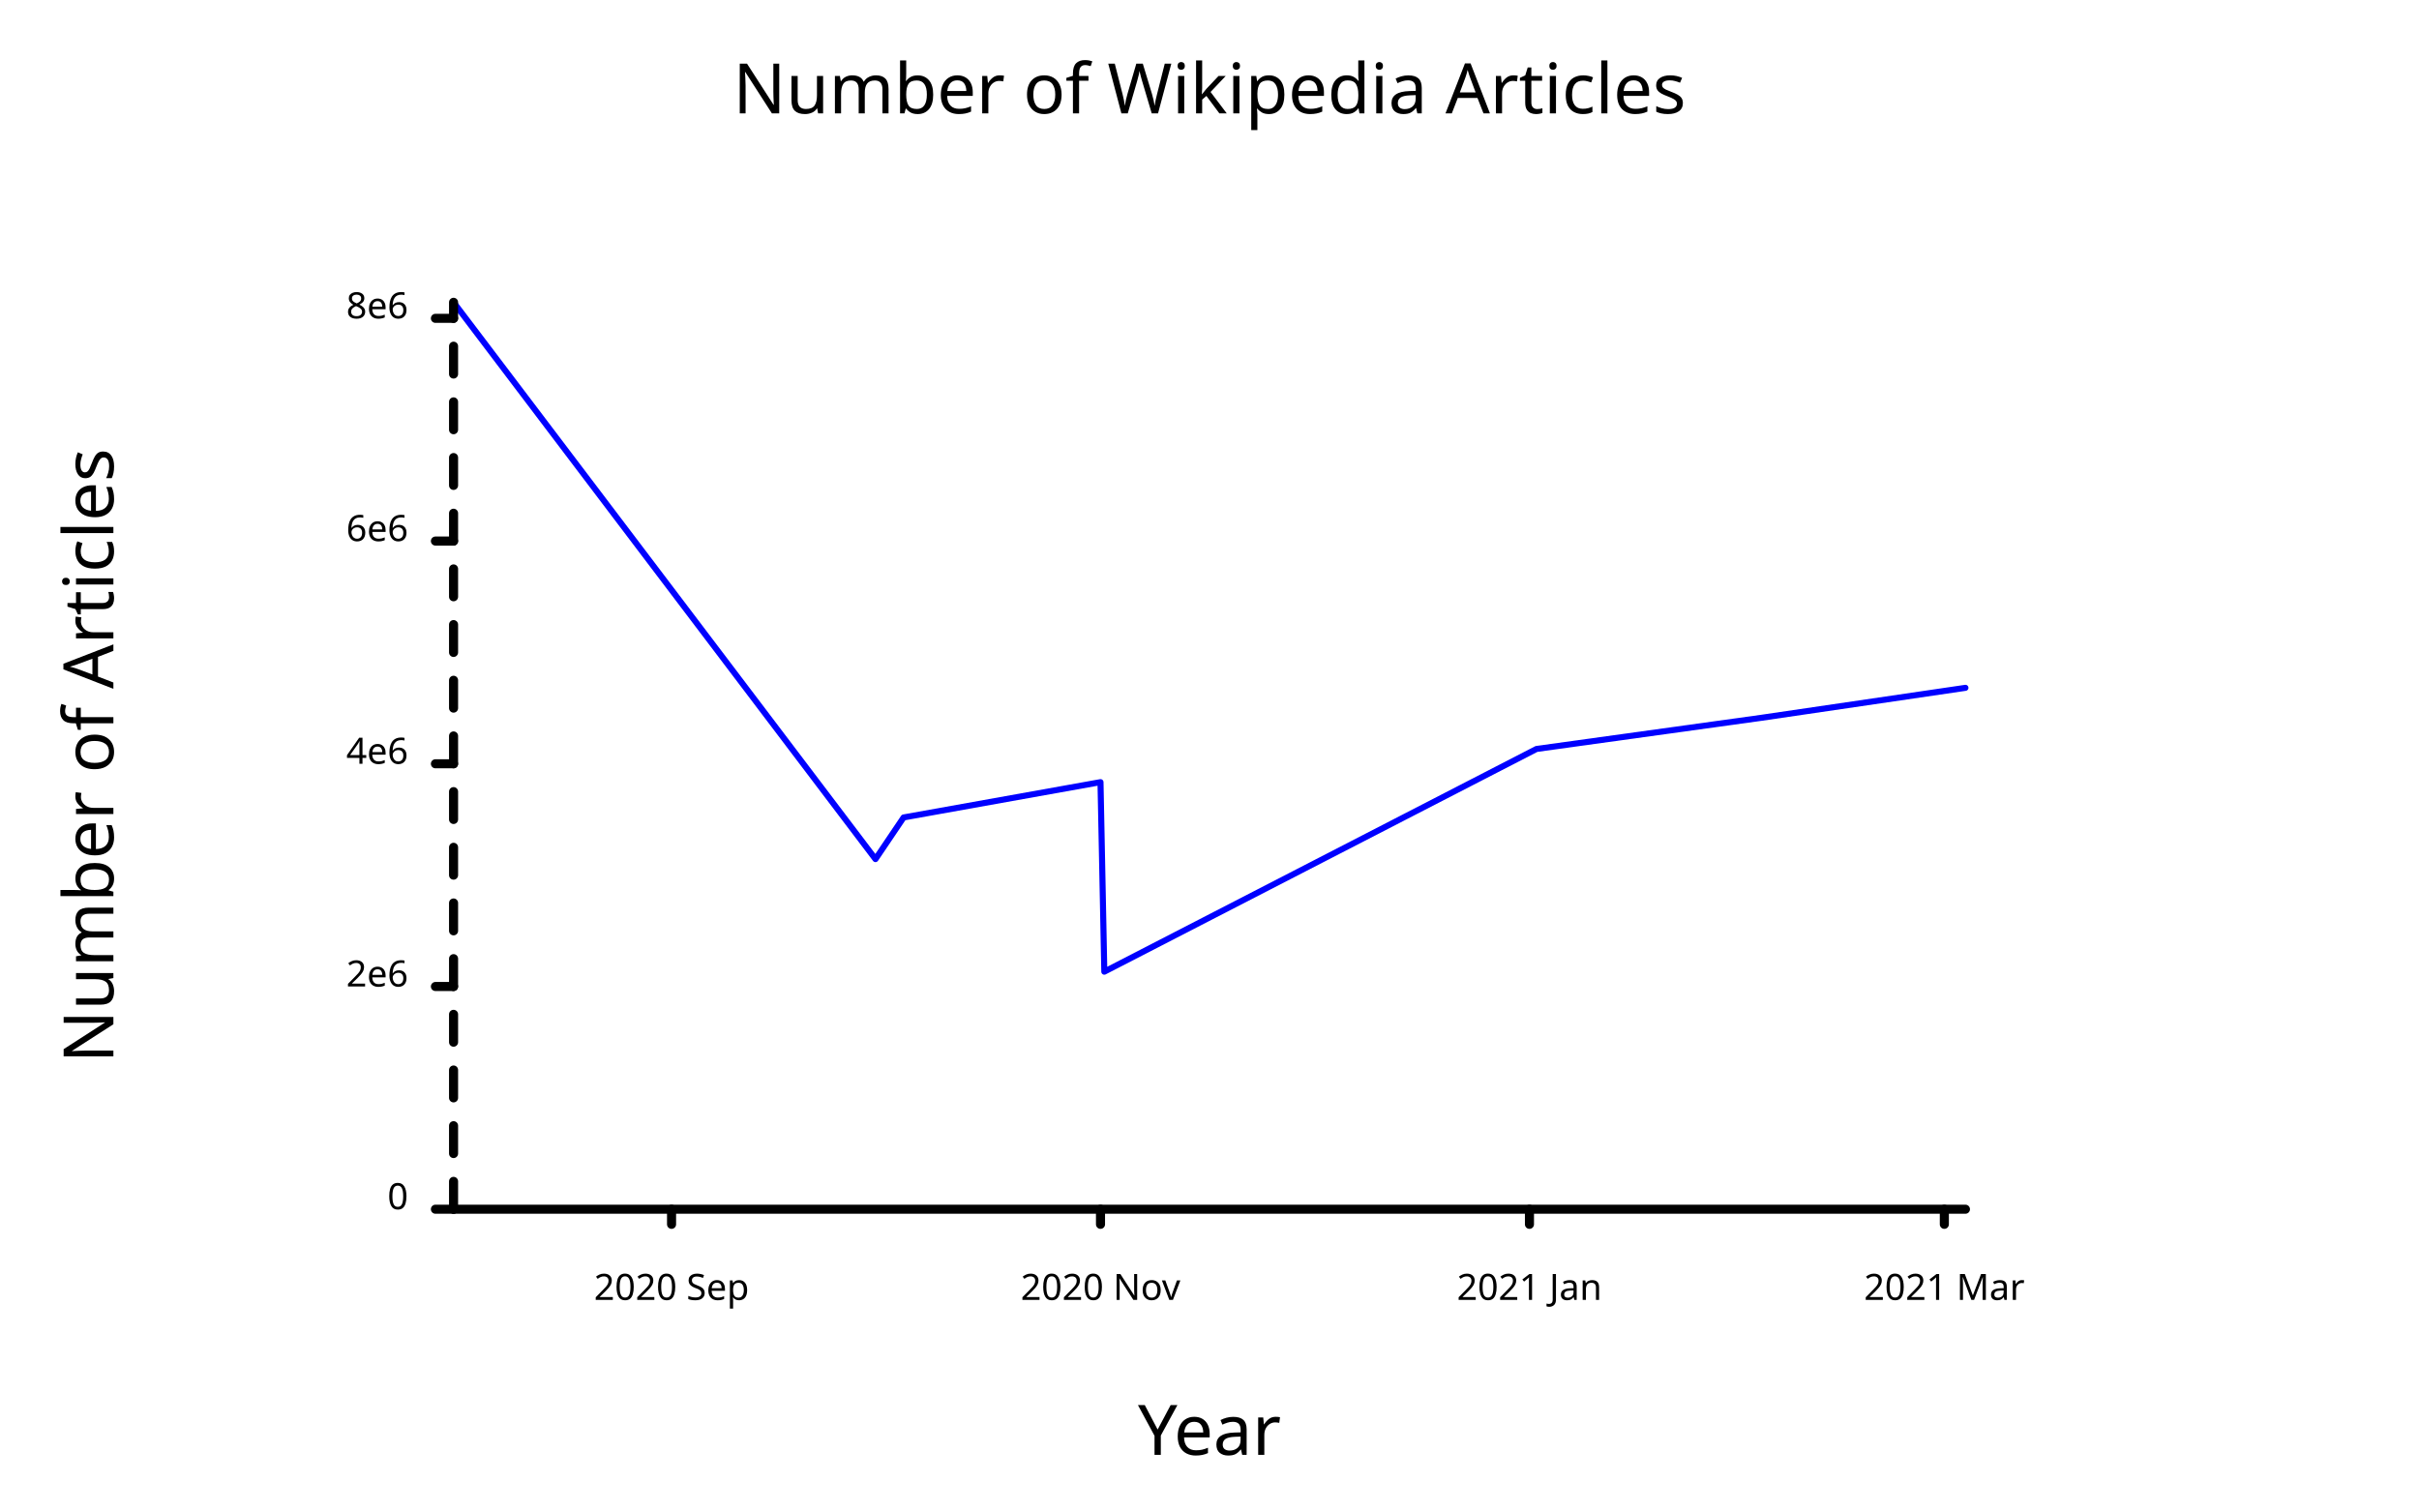
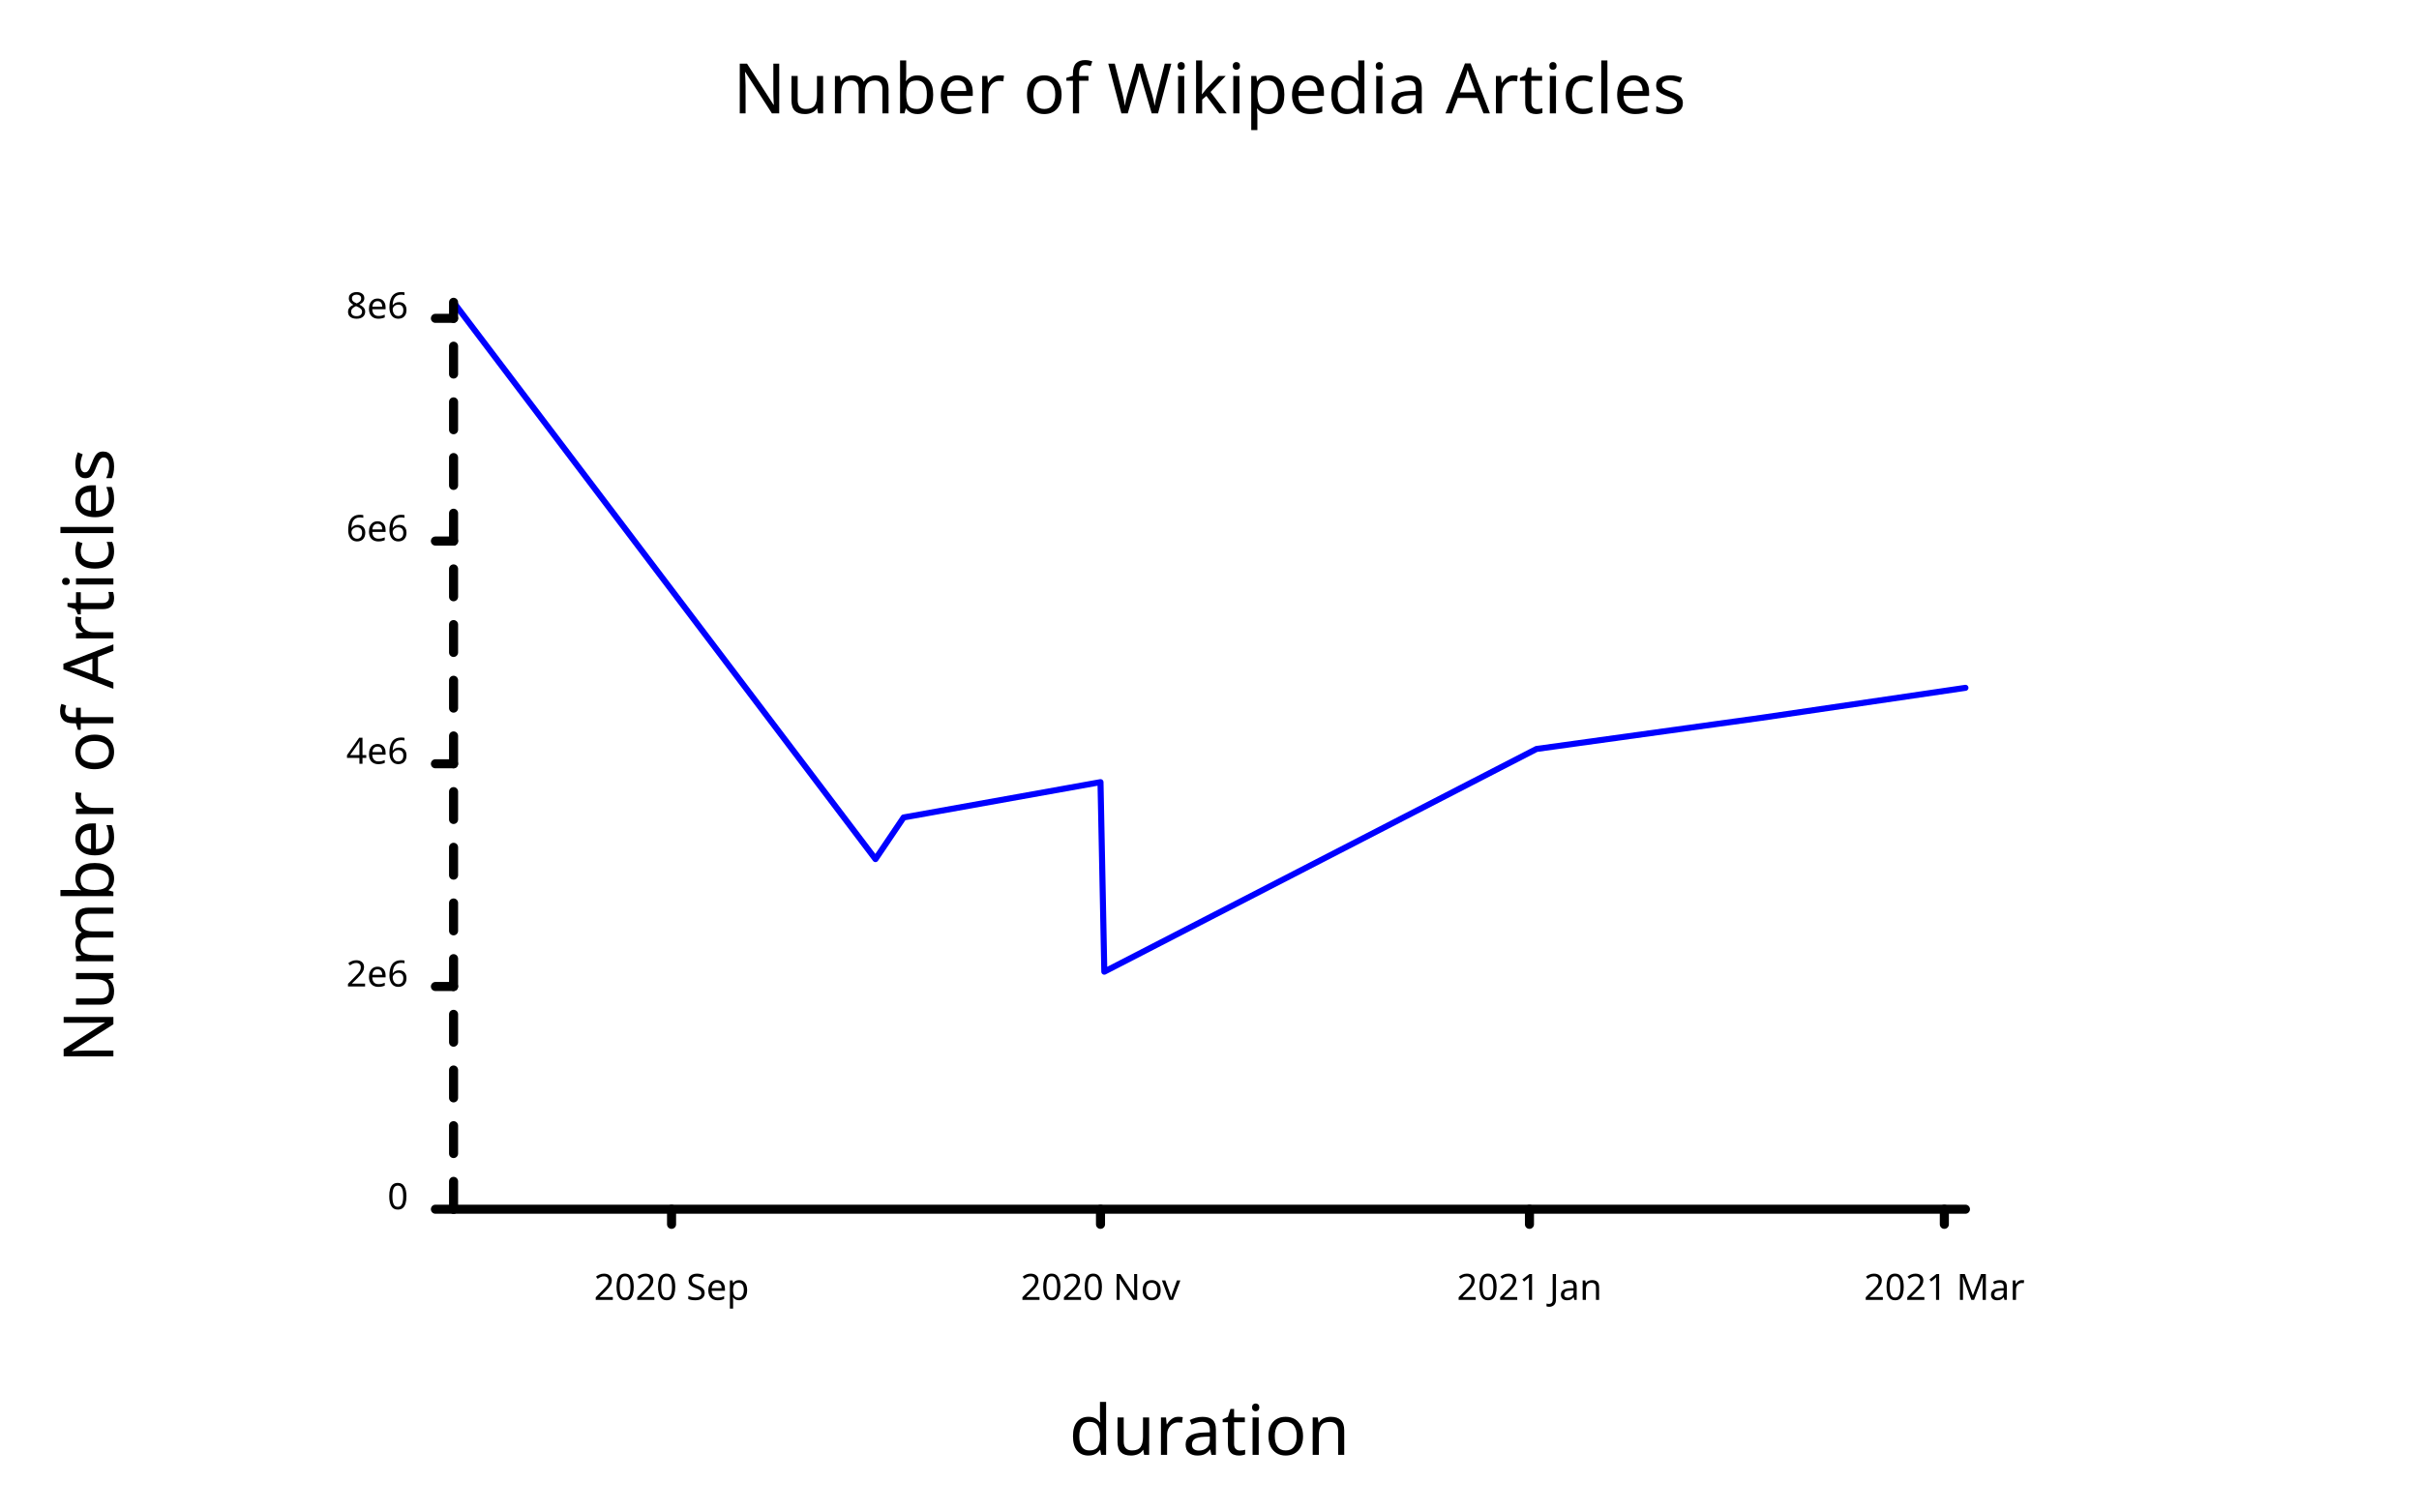
<svg xmlns="http://www.w3.org/2000/svg" class="poloto" width="800" height="500" viewBox="0 0 800 500">
  <style>.poloto { stroke-linecap:round; stroke-linejoin:round; font-family: 'Tahoma', sans-serif; background-color: AliceBlue;} .poloto_scatter{stroke-width:7} .poloto_line{stroke-width:2} .poloto_text{fill: black;} .poloto_axis_lines{stroke: black;stroke-width:3;fill:none;stroke-dasharray:none} .poloto0stroke{stroke:  blue;} .poloto1stroke{stroke:  red;} .poloto2stroke{stroke:  green;} .poloto3stroke{stroke:  gold;} .poloto4stroke{stroke:  aqua;} .poloto5stroke{stroke:  lime;} .poloto6stroke{stroke:  orange;} .poloto7stroke{stroke:  chocolate;} .poloto0fill{fill:blue;} .poloto1fill{fill:red;} .poloto2fill{fill:green;} .poloto3fill{fill:gold;} .poloto4fill{fill:aqua;} .poloto5fill{fill:lime;} .poloto6fill{fill:orange;} .poloto7fill{fill:chocolate;}</style>
  <text class="poloto_text poloto_legend_text" alignment-baseline="middle" text-anchor="start" font-size="large" x="675" y="100" />
  <path class="poloto_line poloto0stroke" fill="none" stroke="black" d=" M 150 100 L 289.535 284.185 L 298.837 270.408 L 363.953 258.73 L 365.213 321.427 L 508.14 247.753 L 582.558 237.439 L 650 227.529" />
  <text class="poloto_labels poloto_text poloto_title" alignment-baseline="start" text-anchor="middle" font-size="x-large" x="400" y="37.5">Number of Wikipedia Articles</text>
-   <text class="poloto_labels poloto_text poloto_xname" alignment-baseline="start" text-anchor="middle" font-size="x-large" x="400" y="481.25">Year</text>
+   <text class="poloto_labels poloto_text poloto_xname" alignment-baseline="start" text-anchor="middle" font-size="x-large" x="400" y="481.25">duration</text>
  <text class="poloto_labels poloto_text poloto_yname" alignment-baseline="start" text-anchor="middle" font-size="x-large" transform="rotate(-90,37.5,250)" x="37.5" y="250">Number of Articles</text>
  <line class="poloto_axis_lines" stroke="black" x1="222.093" x2="222.093" y1="400" y2="405" />
  <text class="poloto_tick_labels poloto_text" alignment-baseline="start" text-anchor="middle" x="222.093" y="430">2020 Sep</text>
  <line class="poloto_axis_lines" stroke="black" x1="363.953" x2="363.953" y1="400" y2="405" />
  <text class="poloto_tick_labels poloto_text" alignment-baseline="start" text-anchor="middle" x="363.953" y="430">2020 Nov</text>
  <line class="poloto_axis_lines" stroke="black" x1="505.814" x2="505.814" y1="400" y2="405" />
  <text class="poloto_tick_labels poloto_text" alignment-baseline="start" text-anchor="middle" x="505.814" y="430">2021 Jan</text>
  <line class="poloto_axis_lines" stroke="black" x1="643.023" x2="643.023" y1="400" y2="405" />
  <text class="poloto_tick_labels poloto_text" alignment-baseline="start" text-anchor="middle" x="643.023" y="430">2021 Mar</text>
  <line class="poloto_axis_lines" stroke="black" x1="150" x2="144" y1="400" y2="400" />
  <text class="poloto_tick_labels poloto_text" alignment-baseline="middle" text-anchor="end" x="135" y="400">0</text>
  <line class="poloto_axis_lines" stroke="black" x1="150" x2="144" y1="326.326" y2="326.326" />
  <text class="poloto_tick_labels poloto_text" alignment-baseline="middle" text-anchor="end" x="135" y="326.326">2e6</text>
  <line class="poloto_axis_lines" stroke="black" x1="150" x2="144" y1="252.652" y2="252.652" />
  <text class="poloto_tick_labels poloto_text" alignment-baseline="middle" text-anchor="end" x="135" y="252.652">4e6</text>
  <line class="poloto_axis_lines" stroke="black" x1="150" x2="144" y1="178.978" y2="178.978" />
  <text class="poloto_tick_labels poloto_text" alignment-baseline="middle" text-anchor="end" x="135" y="178.978">6e6</text>
  <line class="poloto_axis_lines" stroke="black" x1="150" x2="144" y1="105.305" y2="105.305" />
  <text class="poloto_tick_labels poloto_text" alignment-baseline="middle" text-anchor="end" x="135" y="105.305">8e6</text>
  <path stroke="black" fill="none" class="poloto_axis_lines" d=" M 150 400 L 650 400" />
  <path stroke="black" fill="none" class="poloto_axis_lines" style="stroke-dasharray:9.209;stroke-dashoffset:-0;" d=" M 150 400 L 150 100" />
</svg>
